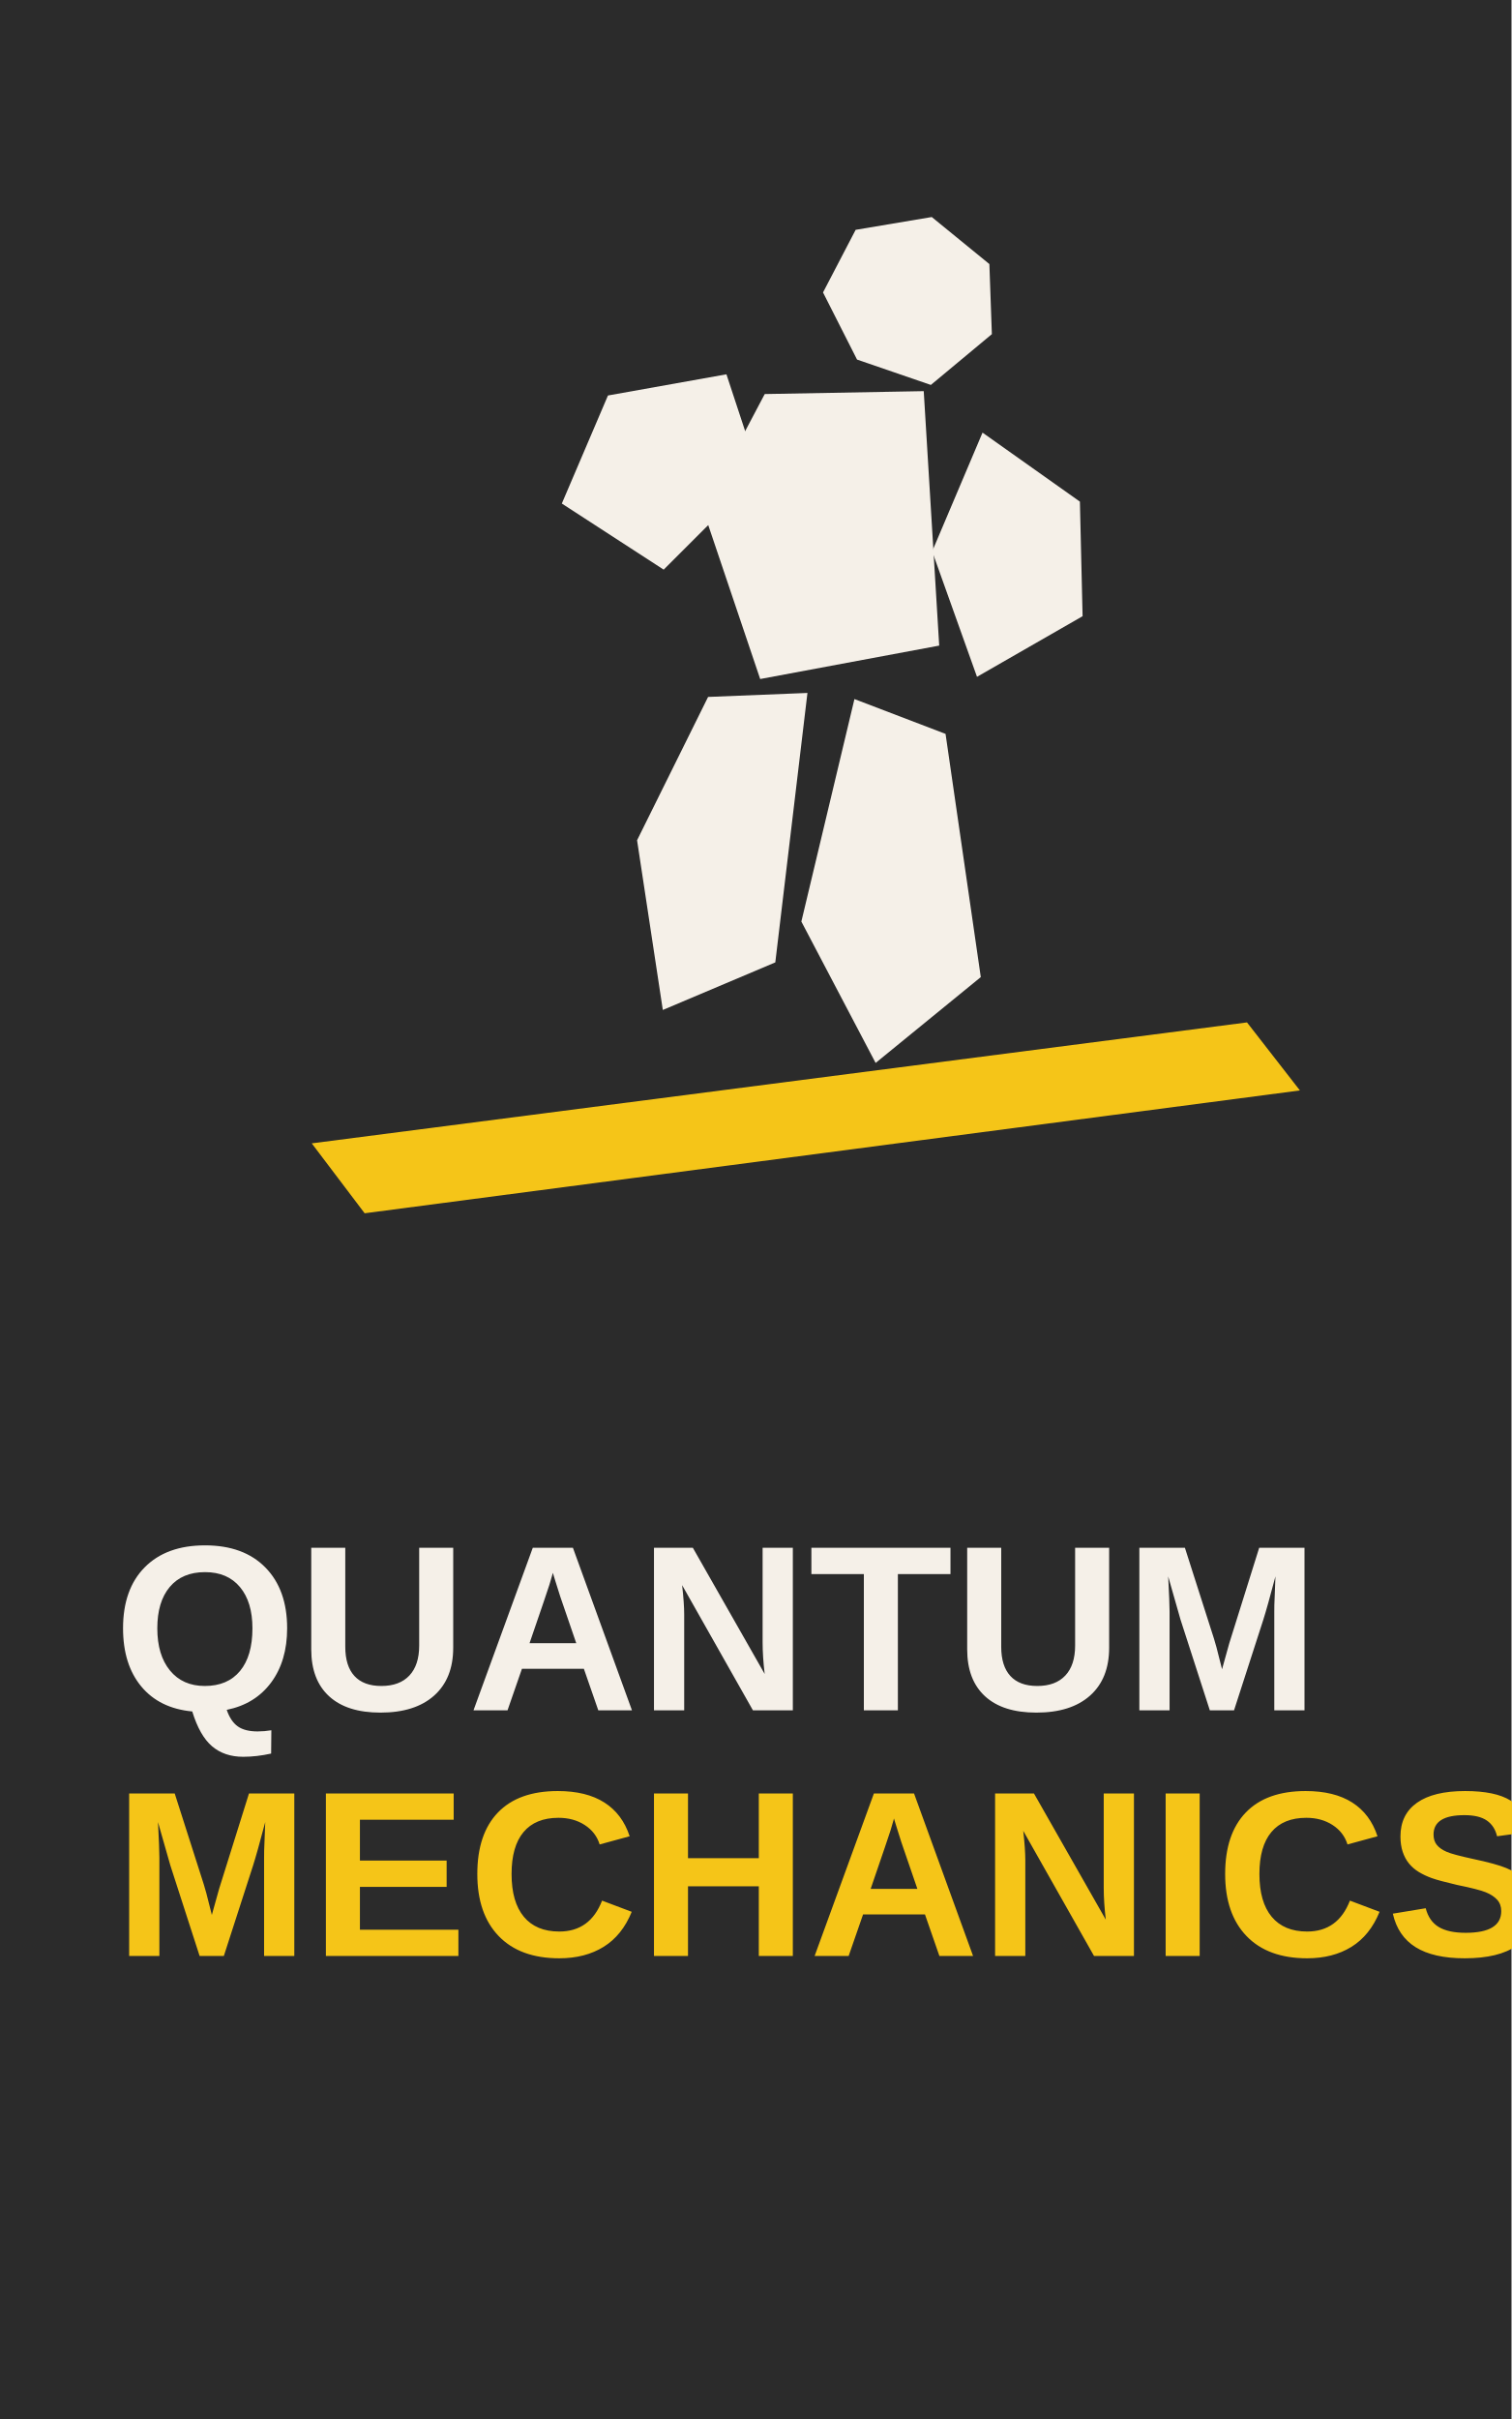
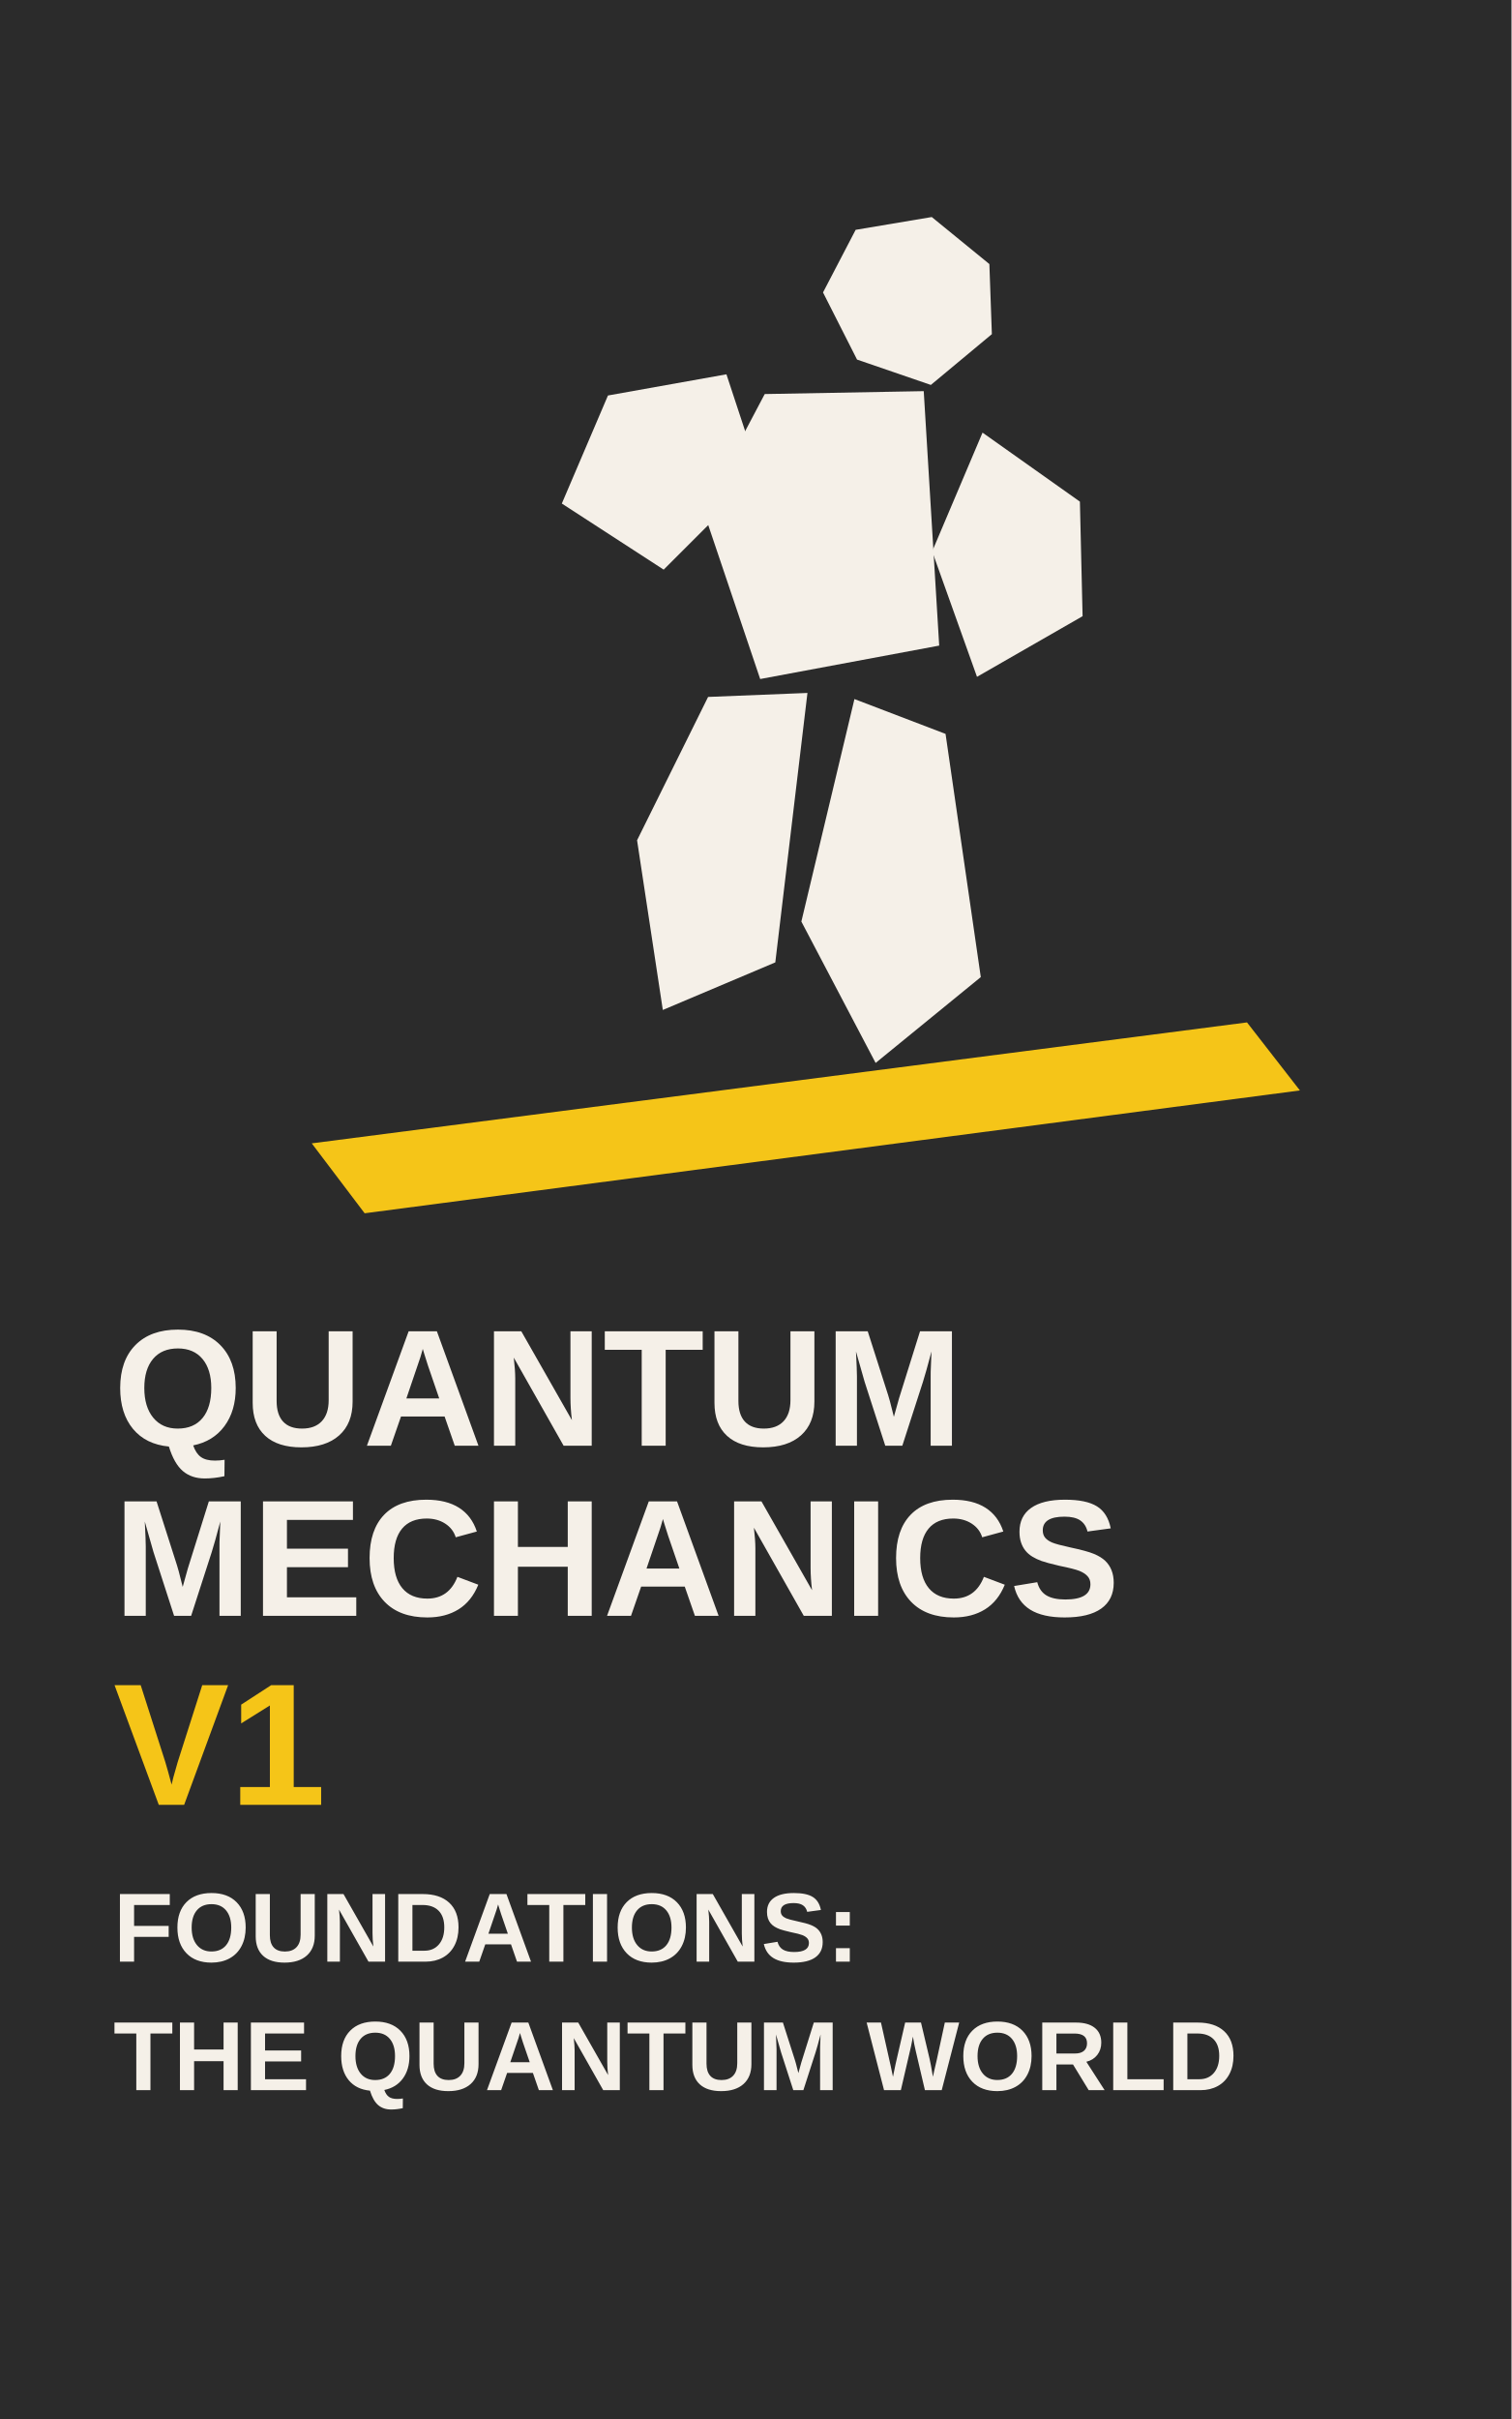
<svg xmlns="http://www.w3.org/2000/svg" viewBox="0 0 1600 2560" width="1600" height="2560" preserveAspectRatio="xMidYMid meet" shape-rendering="geometricPrecision">
  <g id="background">
    <rect x="0" y="0" width="1600" height="2560" fill="#2B2B2B" />
  </g>
  <g id="symbol-fragments" transform="rotate(12, 800, 1010)">
    <polygon points="744,238 820,208 890,244 908,316 856,382 774,372 724,310" fill="#F5F0E8" />
    <polygon points="686,428 850,390 922,650 744,724 648,562" fill="#F5F0E8" />
    <polygon points="524,464 642,416 698,512 620,632 500,586" fill="#F5F0E8" />
    <polygon points="920,420 1036,470 1064,588 968,674 894,554" fill="#F5F0E8" />
    <polygon points="694,754 796,728 822,1014 716,1088 652,918" fill="#F5F0E8" />
    <polygon points="846,724 948,740 1038,984 948,1096 840,966" fill="#F5F0E8" />
  </g>
  <g id="accent-elements">
    <polygon points="330,1210 1320,1082 1376,1154 386,1284" fill="#F5C518" />
  </g>
  <g id="title-letterforms">
-     <text x="120" y="1810" font-family="Arial Black, Arial, sans-serif" font-size="250" font-weight="900" letter-spacing="0" fill="#F5F0E8">QUANTUM</text>
-     <text x="120" y="2070" font-family="Arial Black, Arial, sans-serif" font-size="250" font-weight="900" letter-spacing="0" fill="#F5C518">MECHANICS</text>
+     <text x="120" y="1530" font-family="Arial Black, Arial, sans-serif" font-size="176" font-weight="900" letter-spacing="0" fill="#F5F0E8" textLength="1030" lengthAdjust="spacingAndGlyphs">QUANTUM</text>
+     <text x="120" y="1710" font-family="Arial Black, Arial, sans-serif" font-size="176" font-weight="900" letter-spacing="0" fill="#F5F0E8" textLength="1240" lengthAdjust="spacingAndGlyphs">MECHANICS</text>
+     <text x="120" y="1910" font-family="Arial Black, Arial, sans-serif" font-size="184" font-weight="900" letter-spacing="0" fill="#F5C518">V1</text>
+     <text x="120" y="2076" font-family="Arial Black, Arial, sans-serif" font-size="104" font-weight="900" letter-spacing="0" fill="#F5F0E8" textLength="1260" lengthAdjust="spacingAndGlyphs">FOUNDATIONS:</text>
+     <text x="120" y="2212" font-family="Arial Black, Arial, sans-serif" font-size="104" font-weight="900" letter-spacing="0" fill="#F5F0E8" textLength="1260" lengthAdjust="spacingAndGlyphs">THE QUANTUM WORLD</text>
  </g>
</svg>
